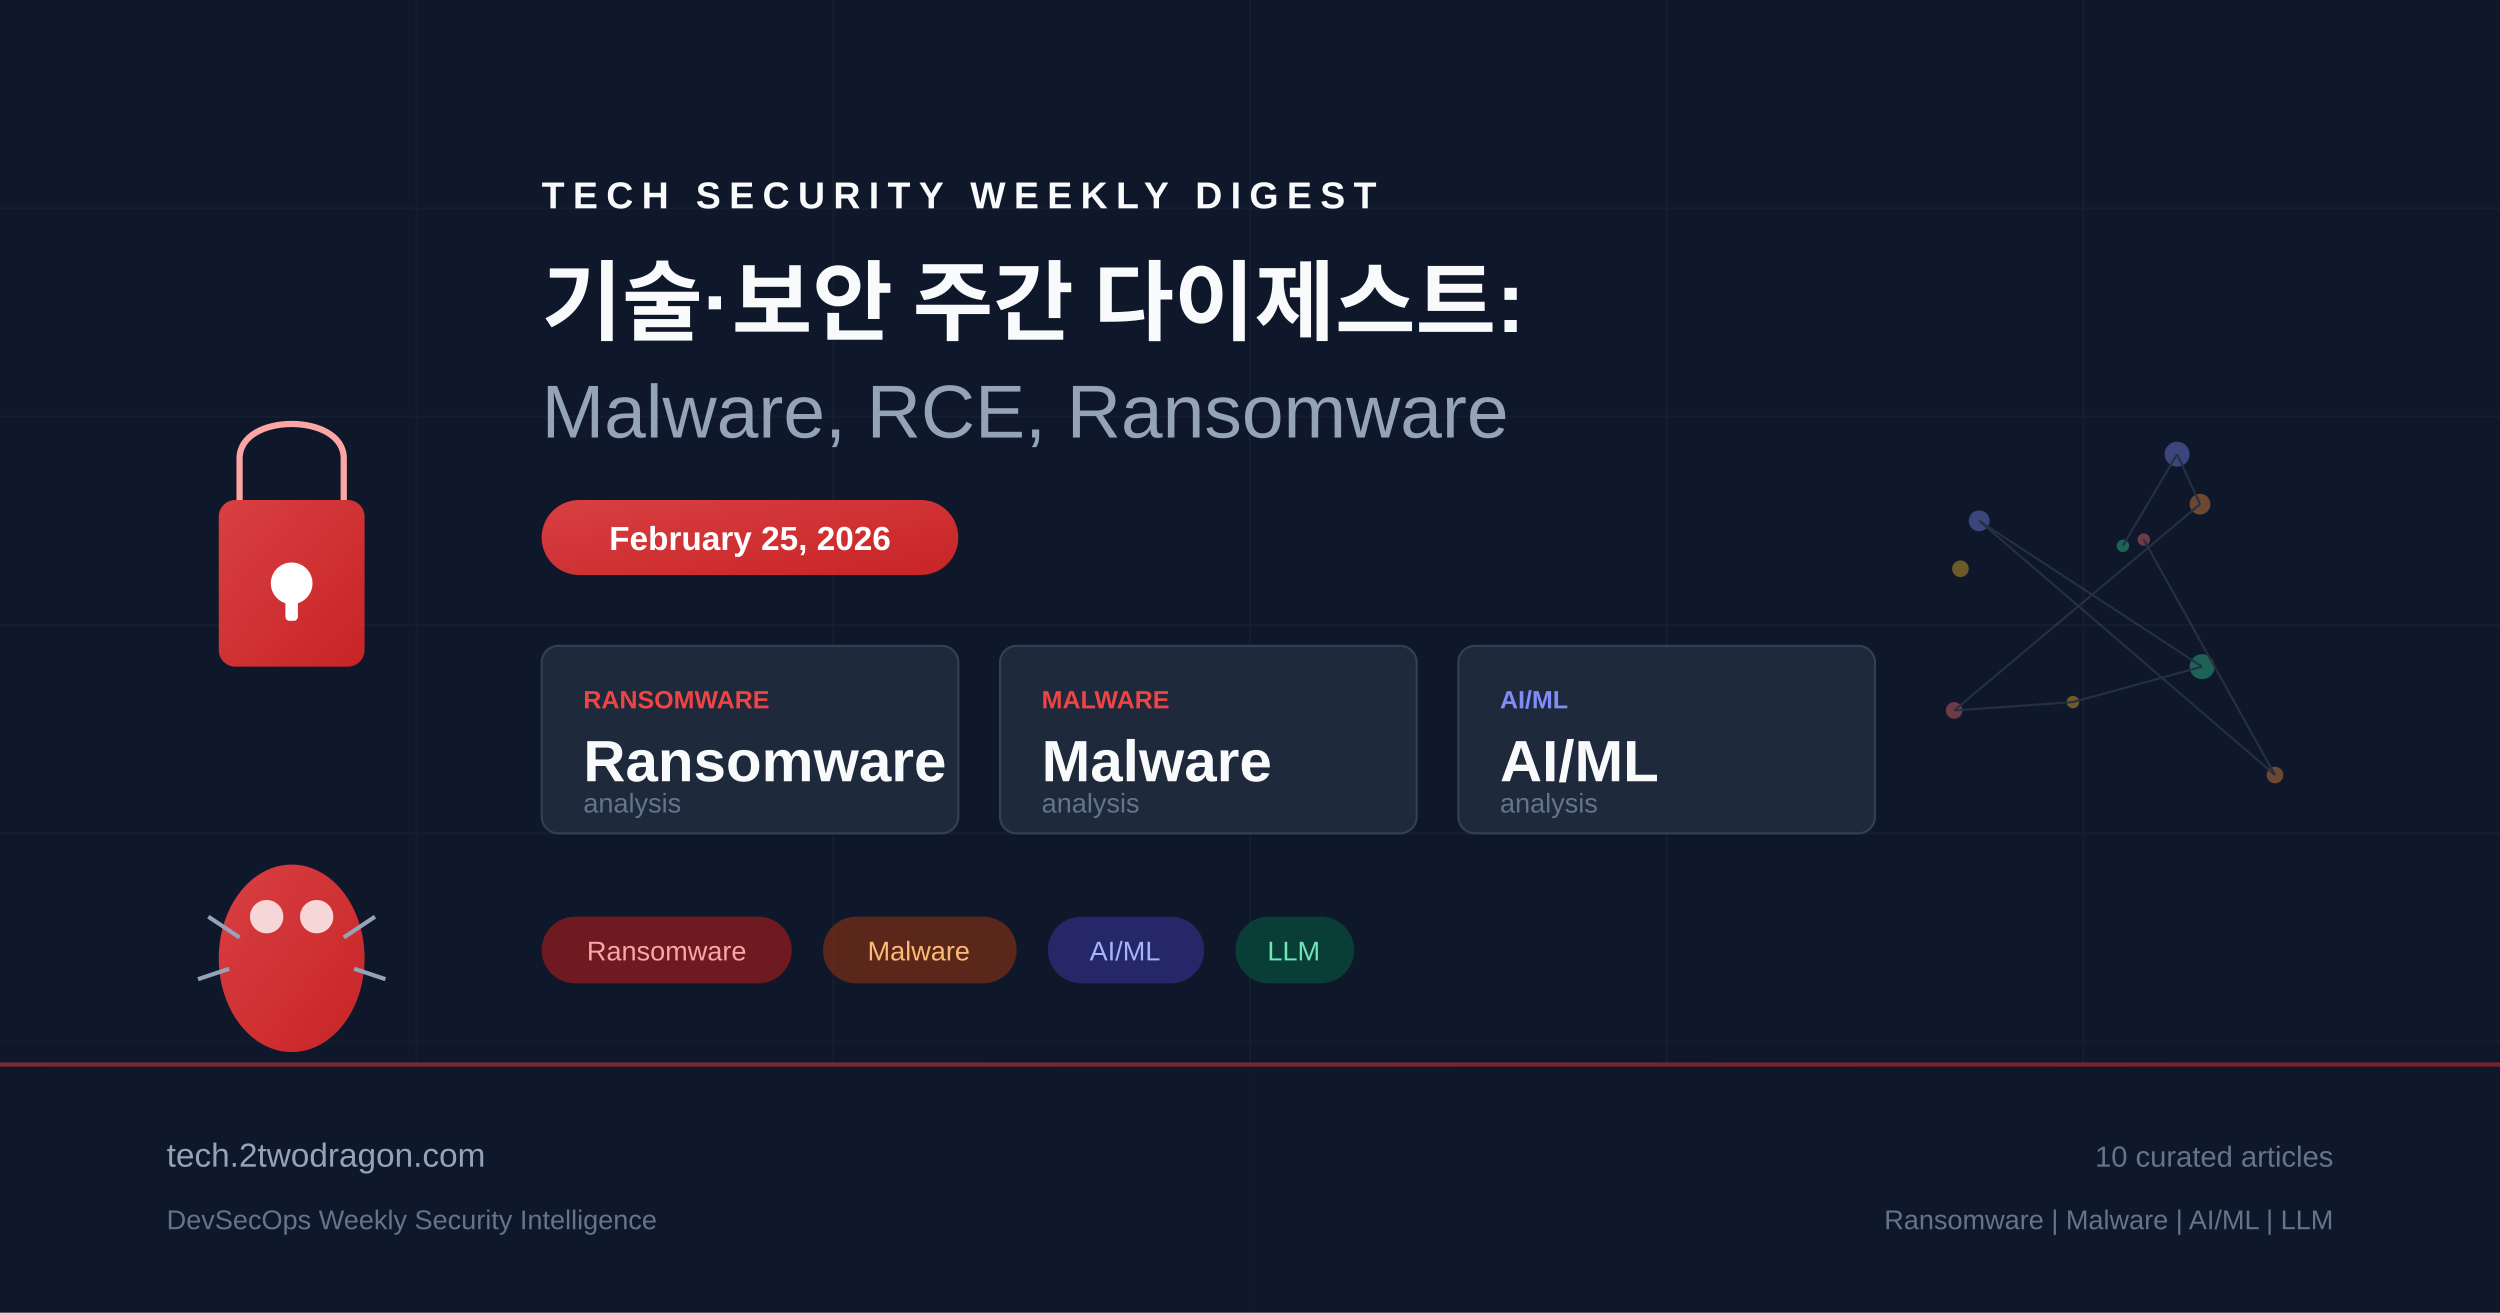
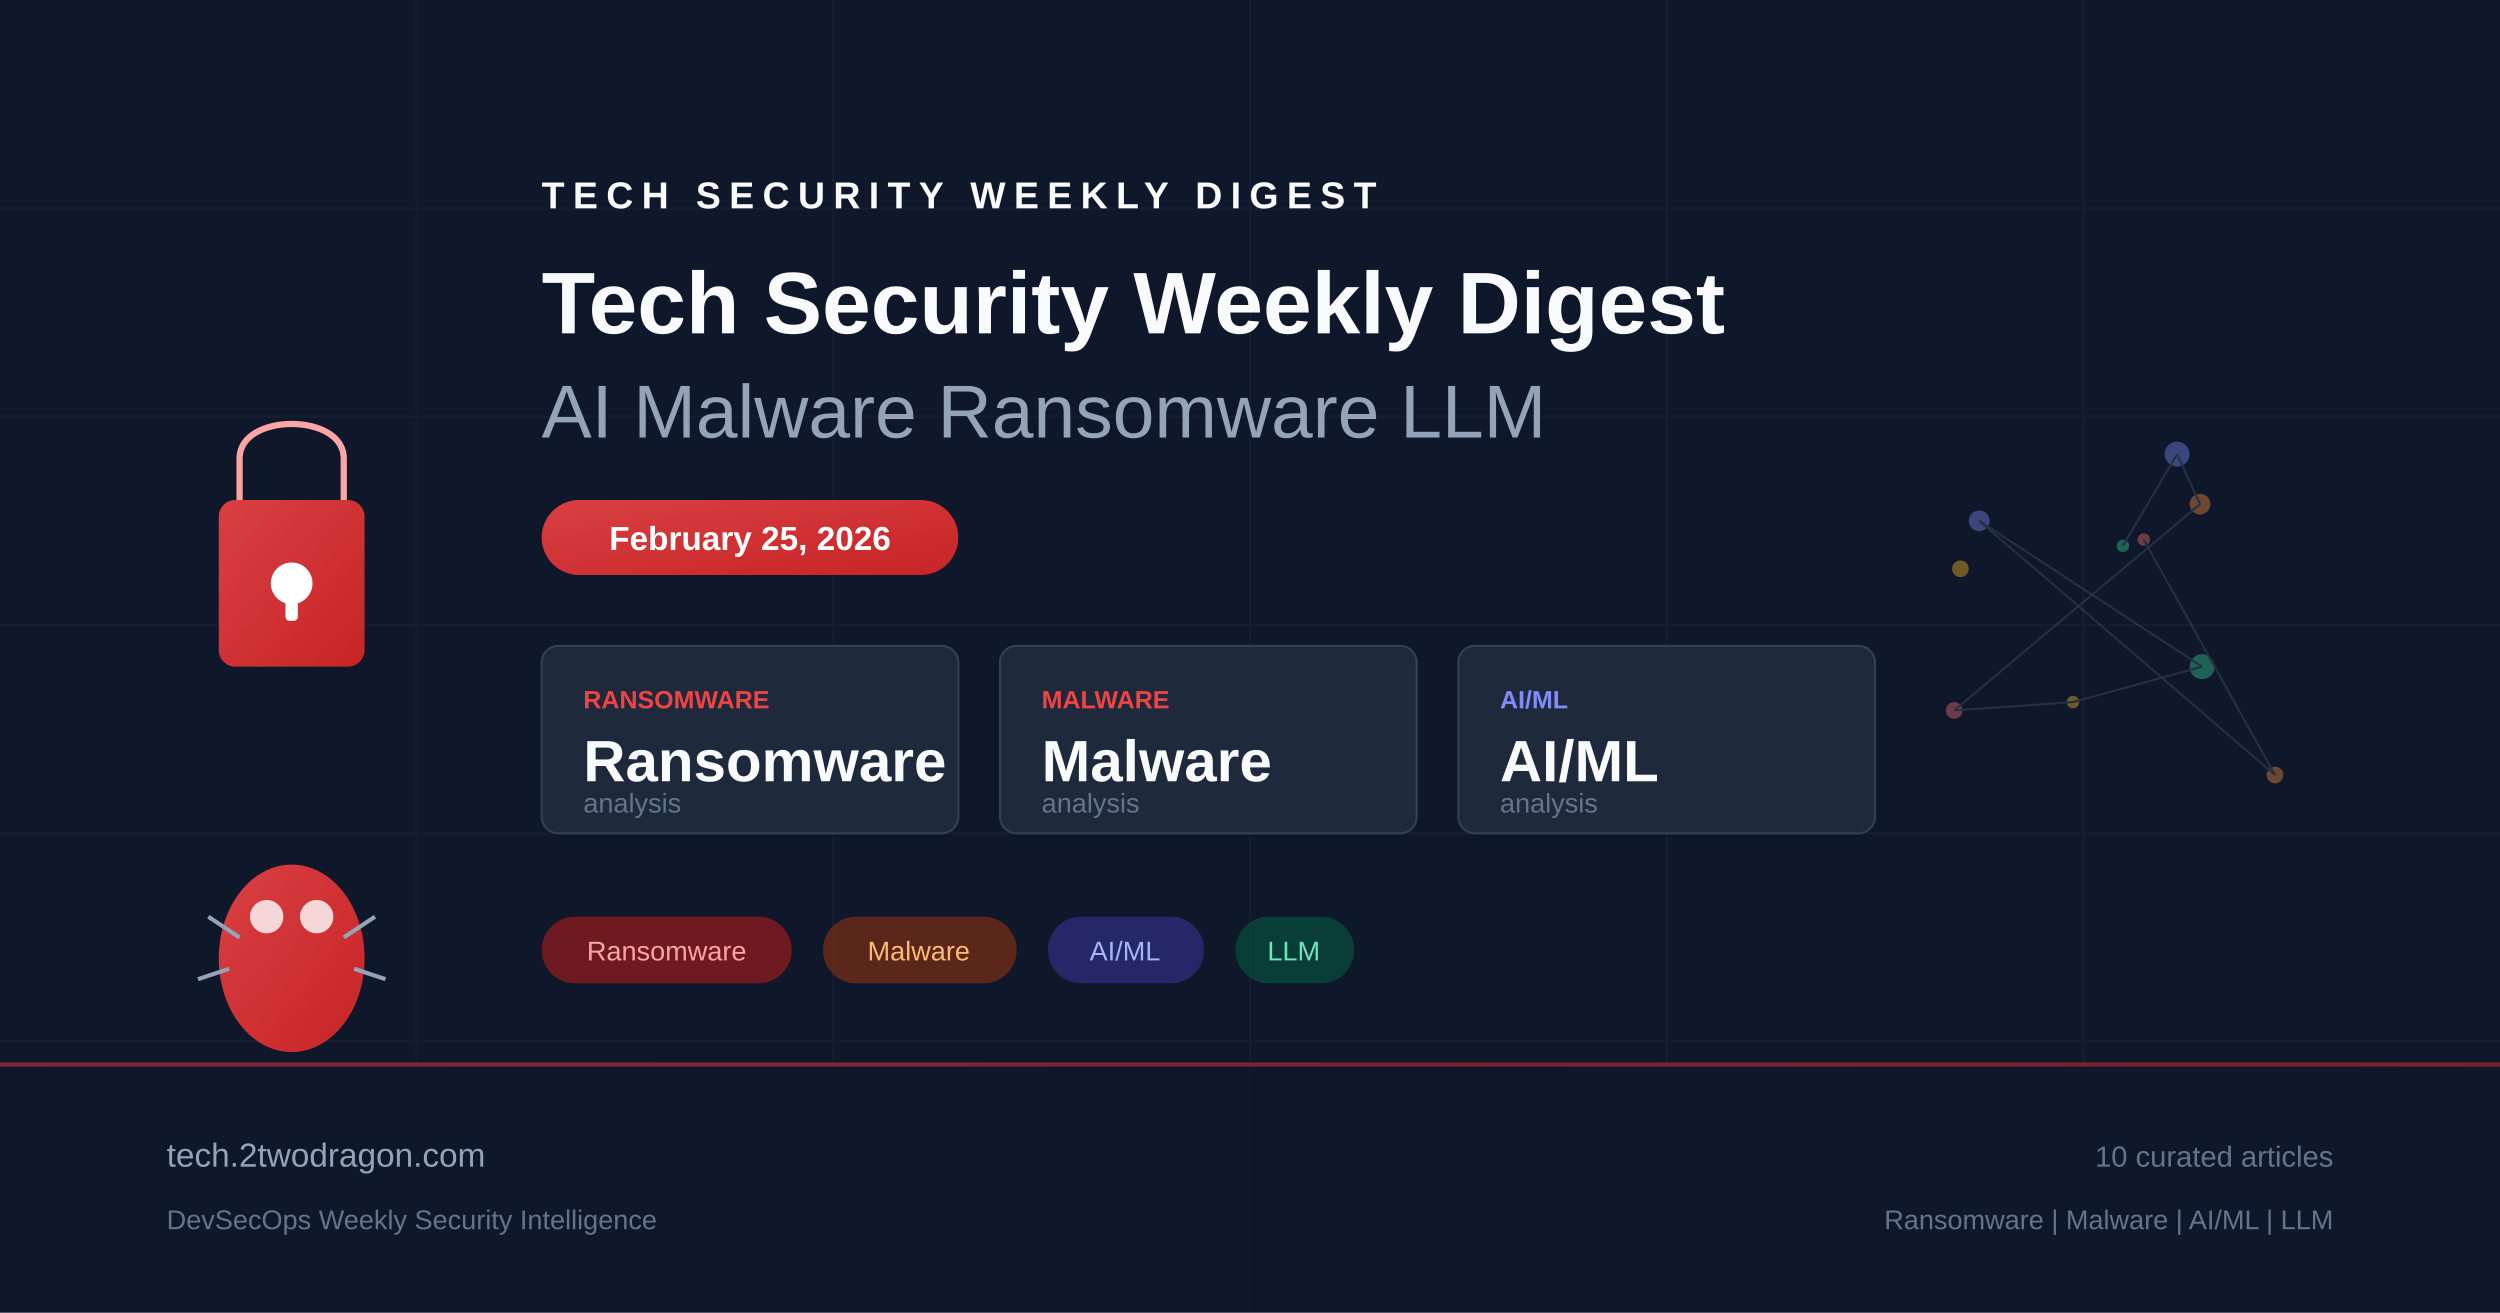
<svg xmlns="http://www.w3.org/2000/svg" viewBox="0 0 1200 630" fill="none">
  <defs>
    <linearGradient id="bg" x1="0" y1="0" x2="1200" y2="630">
      <stop offset="0%" stop-color="#0f172a" />
      <stop offset="50%" stop-color="#1e293b" />
      <stop offset="100%" stop-color="#0f172a" />
    </linearGradient>
    <linearGradient id="accent" x1="0" y1="0" x2="1" y2="1">
      <stop offset="0%" stop-color="#ef4444" />
      <stop offset="100%" stop-color="#dc2626" />
    </linearGradient>
    <linearGradient id="accent2" x1="0" y1="0" x2="1" y2="1">
      <stop offset="0%" stop-color="#6366f1" />
      <stop offset="100%" stop-color="#4f46e5" />
    </linearGradient>
  </defs>
  <rect width="1200" height="630" fill="url(#bg)" />
  <g opacity="0.05" stroke="#94a3b8" stroke-width="1">
    <line x1="0" y1="100" x2="1200" y2="100" />
    <line x1="0" y1="200" x2="1200" y2="200" />
    <line x1="0" y1="300" x2="1200" y2="300" />
    <line x1="0" y1="400" x2="1200" y2="400" />
    <line x1="0" y1="500" x2="1200" y2="500" />
    <line x1="200" y1="0" x2="200" y2="630" />
    <line x1="400" y1="0" x2="400" y2="630" />
    <line x1="600" y1="0" x2="600" y2="630" />
    <line x1="800" y1="0" x2="800" y2="630" />
    <line x1="1000" y1="0" x2="1000" y2="630" />
  </g>
  <g transform="translate(80, 180)">
    <rect x="25" y="60" width="70" height="80" rx="8" fill="url(#accent)" opacity="0.9" />
    <path d="M35 60 V40 C35 18 85 18 85 40 V60" fill="none" stroke="#fca5a5" stroke-width="3" />
    <circle cx="60" cy="100" r="10" fill="white" />
    <rect x="57" y="100" width="6" height="18" rx="2" fill="white" />
  </g>
  <g transform="translate(80, 380)">
    <ellipse cx="60" cy="80" rx="35" ry="45" fill="url(#accent)" opacity="0.9" />
    <circle cx="48" cy="60" r="8" fill="white" opacity="0.8" />
    <circle cx="72" cy="60" r="8" fill="white" opacity="0.8" />
    <line x1="20" y1="60" x2="35" y2="70" stroke="#94a3b8" stroke-width="2" />
    <line x1="100" y1="60" x2="85" y2="70" stroke="#94a3b8" stroke-width="2" />
    <line x1="15" y1="90" x2="30" y2="85" stroke="#94a3b8" stroke-width="2" />
    <line x1="105" y1="90" x2="90" y2="85" stroke="#94a3b8" stroke-width="2" />
  </g>
  <g transform="translate(260, 100)">
    <text x="0" y="0" fill="#f8fafc" font-family="Arial, sans-serif" font-size="18" font-weight="bold" letter-spacing="4">TECH SECURITY WEEKLY DIGEST</text>
-     <text x="0" y="60" fill="#f8fafc" font-family="Arial, sans-serif" font-size="42" font-weight="bold">기술·보안 주간 다이제스트:</text>
-     <text x="0" y="110" fill="#94a3b8" font-family="Arial, sans-serif" font-size="36" font-weight="300">Malware, RCE, Ransomware</text>
+     <text x="0" y="60" fill="#f8fafc" font-family="Arial, sans-serif" font-size="42" font-weight="bold">Tech Security Weekly Digest</text>
+     <text x="0" y="110" fill="#94a3b8" font-family="Arial, sans-serif" font-size="36" font-weight="300">AI Malware Ransomware LLM</text>
  </g>
  <rect x="260" y="240" width="200" height="36" rx="18" fill="url(#accent)" opacity="0.9" />
  <text x="360" y="264" text-anchor="middle" fill="white" font-family="Arial, sans-serif" font-size="16" font-weight="bold">February 25, 2026</text>
  <g transform="translate(260, 310)">
    <rect x="0" y="0" width="200" height="90" rx="8" fill="#1e293b" stroke="#334155" stroke-width="1" />
    <text x="20" y="30" fill="#ef4444" font-family="Arial, sans-serif" font-size="12" font-weight="bold">RANSOMWARE</text>
    <text x="20" y="65" fill="#f8fafc" font-family="Arial, sans-serif" font-size="28" font-weight="bold">Ransomware</text>
    <text x="20" y="80" fill="#64748b" font-family="Arial, sans-serif" font-size="13">analysis</text>
    <rect x="220" y="0" width="200" height="90" rx="8" fill="#1e293b" stroke="#334155" stroke-width="1" />
    <text x="240" y="30" fill="#ef4444" font-family="Arial, sans-serif" font-size="12" font-weight="bold">MALWARE</text>
    <text x="240" y="65" fill="#f8fafc" font-family="Arial, sans-serif" font-size="28" font-weight="bold">Malware</text>
    <text x="240" y="80" fill="#64748b" font-family="Arial, sans-serif" font-size="13">analysis</text>
    <rect x="440" y="0" width="200" height="90" rx="8" fill="#1e293b" stroke="#334155" stroke-width="1" />
    <text x="460" y="30" fill="#818cf8" font-family="Arial, sans-serif" font-size="12" font-weight="bold">AI/ML</text>
    <text x="460" y="65" fill="#f8fafc" font-family="Arial, sans-serif" font-size="28" font-weight="bold">AI/ML</text>
    <text x="460" y="80" fill="#64748b" font-family="Arial, sans-serif" font-size="13">analysis</text>
  </g>
  <g transform="translate(260, 440)">
    <rect x="0" y="0" width="120" height="32" rx="16" fill="#991b1b" opacity="0.7" />
    <text x="60" y="21" text-anchor="middle" fill="#fca5a5" font-family="Arial, sans-serif" font-size="13">Ransomware</text>
    <rect x="135" y="0" width="93" height="32" rx="16" fill="#7c2d12" opacity="0.7" />
    <text x="181" y="21" text-anchor="middle" fill="#fdba74" font-family="Arial, sans-serif" font-size="13">Malware</text>
    <rect x="243" y="0" width="75" height="32" rx="16" fill="#312e81" opacity="0.7" />
    <text x="280" y="21" text-anchor="middle" fill="#a5b4fc" font-family="Arial, sans-serif" font-size="13">AI/ML</text>
    <rect x="333" y="0" width="57" height="32" rx="16" fill="#064e3b" opacity="0.7" />
    <text x="361" y="21" text-anchor="middle" fill="#6ee7b7" font-family="Arial, sans-serif" font-size="13">LLM</text>
  </g>
  <g transform="translate(900, 180)" opacity="0.4">
    <circle cx="129" cy="79" r="3" fill="#f87171" />
    <circle cx="192" cy="192" r="4" fill="#fb923c" />
    <circle cx="50" cy="70" r="5" fill="#818cf8" />
    <circle cx="157" cy="140" r="6" fill="#34d399" />
    <circle cx="95" cy="157" r="3" fill="#fbbf24" />
    <circle cx="38" cy="161" r="4" fill="#f87171" />
    <circle cx="156" cy="62" r="5" fill="#fb923c" />
    <circle cx="145" cy="38" r="6" fill="#818cf8" />
    <circle cx="119" cy="82" r="3" fill="#34d399" />
    <circle cx="41" cy="93" r="4" fill="#fbbf24" />
    <line x1="129" y1="79" x2="192" y2="192" stroke="#475569" stroke-width="1" />
    <line x1="192" y1="192" x2="50" y2="70" stroke="#475569" stroke-width="1" />
    <line x1="50" y1="70" x2="157" y2="140" stroke="#475569" stroke-width="1" />
    <line x1="157" y1="140" x2="95" y2="157" stroke="#475569" stroke-width="1" />
    <line x1="95" y1="157" x2="38" y2="161" stroke="#475569" stroke-width="1" />
    <line x1="38" y1="161" x2="156" y2="62" stroke="#475569" stroke-width="1" />
    <line x1="156" y1="62" x2="145" y2="38" stroke="#475569" stroke-width="1" />
    <line x1="145" y1="38" x2="119" y2="82" stroke="#475569" stroke-width="1" />
  </g>
  <rect x="0" y="510" width="1200" height="120" fill="#0f172a" opacity="0.8" />
  <rect x="0" y="510" width="1200" height="2" fill="url(#accent)" opacity="0.5" />
  <text x="80" y="560" fill="#94a3b8" font-family="Arial, sans-serif" font-size="16">tech.2twodragon.com</text>
  <text x="80" y="590" fill="#64748b" font-family="Arial, sans-serif" font-size="13">DevSecOps Weekly Security Intelligence</text>
  <text x="1120" y="560" text-anchor="end" fill="#64748b" font-family="Arial, sans-serif" font-size="14">10 curated articles</text>
  <text x="1120" y="590" text-anchor="end" fill="#64748b" font-family="Arial, sans-serif" font-size="13">Ransomware | Malware | AI/ML | LLM</text>
</svg>
